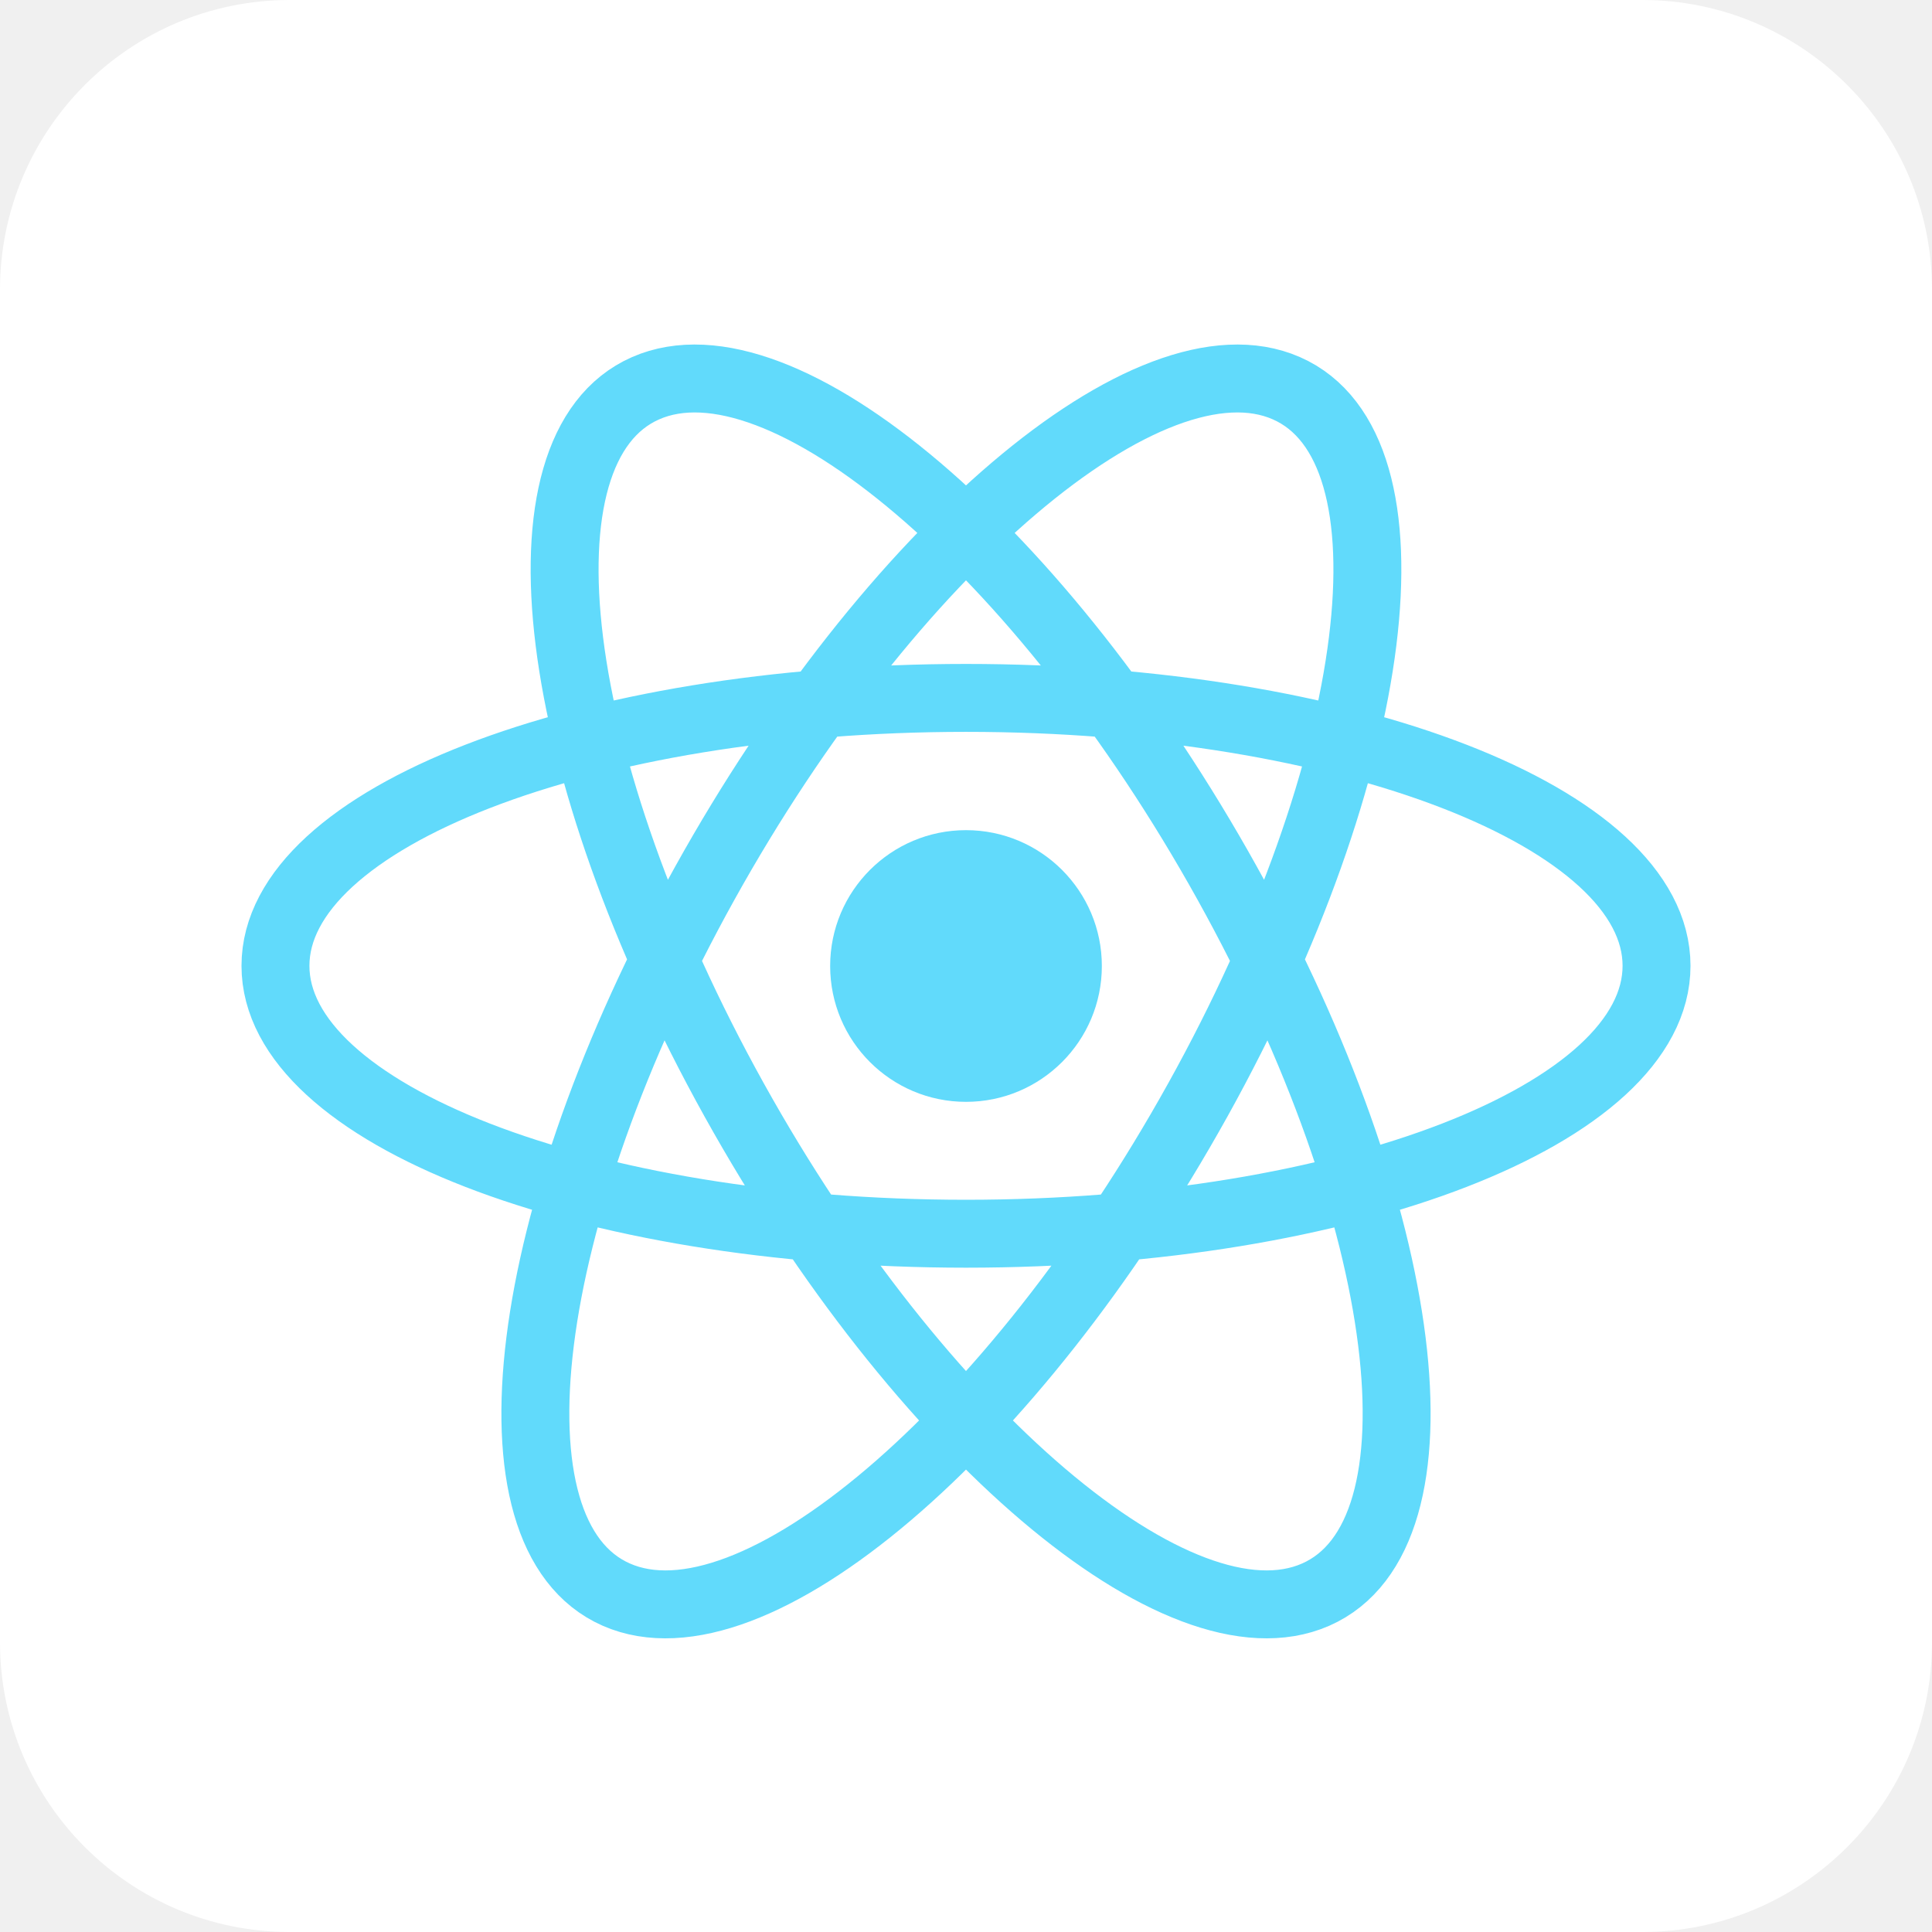
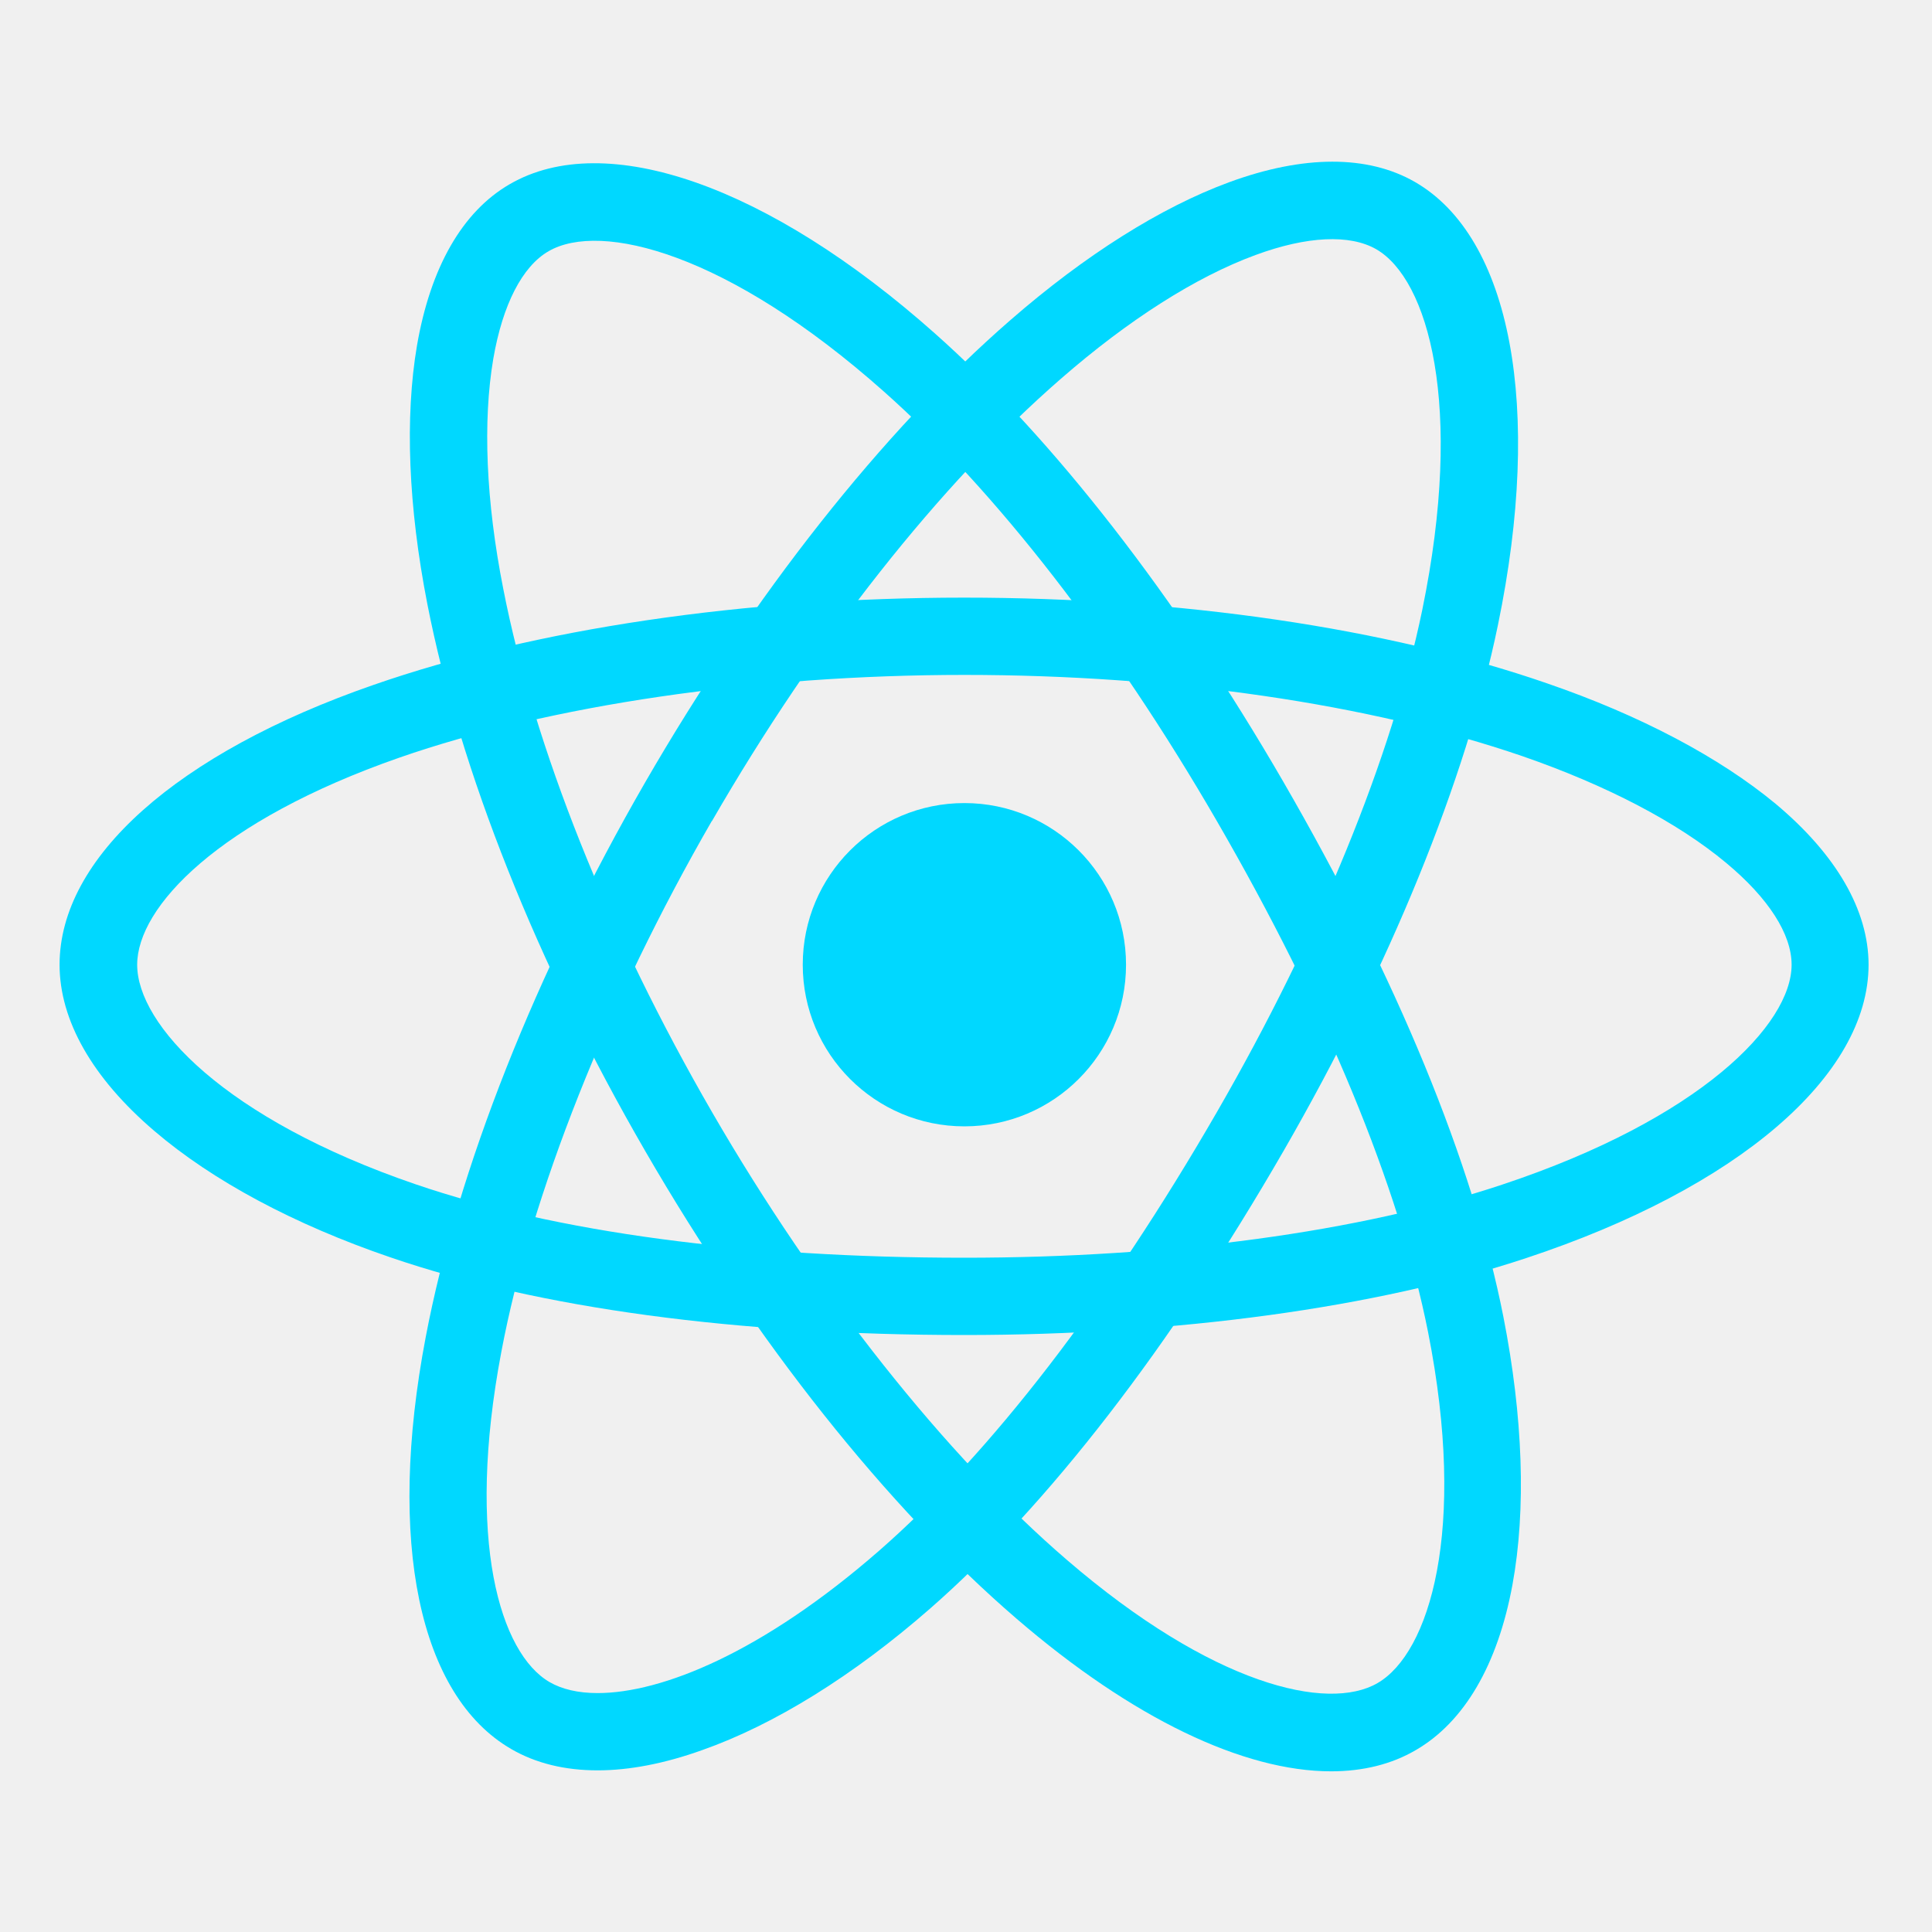
- <svg xmlns="http://www.w3.org/2000/svg" aria-label="React" role="img" viewBox="0 0 512 512">
-   <rect width="512" height="512" rx="15%" fill="#fff" />
-   <circle cx="256" cy="256" r="36" fill="#61dafb" />
-   <path stroke="#61dafb" stroke-width="18" fill="none" d="M317.47 291.43a71 183 30 1 0-.05.09zm-122.89.09a183 71 60 1 0-.05-.09zm61.47 35.43a183 71 0 1 0-.1 0z" />
+ <svg xmlns="http://www.w3.org/2000/svg" id="Layer_2" style="enable-background:new 0 0 600 600;" version="1.1" viewBox="0 0 600 600" xml:space="preserve">
+   <style type="text/css">
+ 	.st0{fill:#00D8FF;}
+ </style>
+   <circle class="st0" cx="299.5" cy="299.6" r="50.2" />
+   <g>
+     <path class="st0" d="M299.5,414.6c-70.5,0-132.1-8.3-178.2-24.1c-29.9-10.2-55.3-23.8-73.4-39.3c-19.2-16.4-29.4-34.3-29.4-51.6   c0-33.2,36.4-65.7,97.5-86.9c50-17.4,115.2-27.1,183.4-27.1c67,0,131.3,9.4,181,26.6c29.1,10,53.6,23,71,37.4   c18.9,15.8,28.9,33.1,28.9,50c0,34.5-40.7,69.4-106.3,91.1C427.6,406.1,365.6,414.6,299.5,414.6z M299.5,209.6   c-64.7,0-128.7,9.4-175.5,25.7c-56.2,19.6-81.4,46.4-81.4,64.3c0,18.6,27.1,47.9,86.5,68.2c43.6,14.9,102.6,22.8,170.4,22.8   c63.6,0,122.9-8,167-22.7c61.7-20.5,89.9-49.8,89.9-68.3c0-9.5-7.2-20.7-20.3-31.6c-15.1-12.6-37.1-24.1-63.4-33.2   C425.4,218.6,363.9,209.6,299.5,209.6z" />
+   </g>
+   <g>
+     <path class="st0" d="M185.6,549.8c-10.2,0-19.2-2.2-26.8-6.6c-28.7-16.6-38.7-64.4-26.6-127.9c9.9-52.1,34.1-113.3,68.2-172.4   c33.5-58,73.7-109,113.4-143.5c23.2-20.2,46.7-35,67.9-42.8c23.1-8.5,43.1-8.5,57.7-0.1c29.9,17.2,39.8,70,25.8,137.6   c-9.9,48-33.5,105.9-66.5,163.2c-35.2,61-73.2,110.2-109.9,142.3c-23.8,20.8-48.3,36-70.7,43.9   C206.4,547.7,195.4,549.8,185.6,549.8z M210.7,248.9l10.4,6c-32.3,56-56.2,116.1-65.4,164.9c-11.1,58.5-0.4,93.7,15,102.6   c3.8,2.2,8.8,3.4,14.9,3.4c19.9,0,51.2-12.6,87.4-44.2c34.7-30.3,71-77.5,104.9-136.2c31.8-55.1,54.4-110.5,63.8-156   c13.1-63.7,1.8-102.7-14.3-112c-8.2-4.7-21.5-4.1-37.5,1.8c-18.5,6.8-39.4,20.1-60.4,38.4c-37.7,32.8-76.2,81.6-108.4,137.4   L210.7,248.9z" />
+   </g>
+   <g>
+     <path class="st0" d="M413.4,550.1c-27.2,0-61.7-16.4-97.7-47.4c-40.2-34.6-81.1-86.1-115.3-145.2v0c-33.6-58-57.6-118.3-67.7-170   c-5.9-30.2-7-57.9-3.2-80.2c4.2-24.3,14.1-41.6,28.8-50.1c29.8-17.3,80.5,0.5,132.1,46.4c36.6,32.5,75,81.9,108.1,139.1   c35.3,61,59,118.5,68.4,166.3c6.1,31,7.1,59.8,2.8,83.2c-4.6,24.9-15,42.6-30,51.3C432.2,547.9,423.3,550.1,413.4,550.1z    M221.2,345.5c32.4,56,72.6,106.7,110.2,139c45.1,38.8,80.9,47.2,96.4,38.2c16.1-9.3,27.9-47.4,15.7-109   c-9-45.2-31.7-100.2-65.7-158.9c-31.9-55.1-68.6-102.4-103.3-133.2C225.9,78.4,186.5,68.7,170.4,78c-8.2,4.7-14.3,16.6-17.2,33.4   c-3.3,19.4-2.3,44.2,3.1,71.5C165.9,232,188.9,289.7,221.2,345.5L221.2,345.5z" />
+   </g>
</svg>
